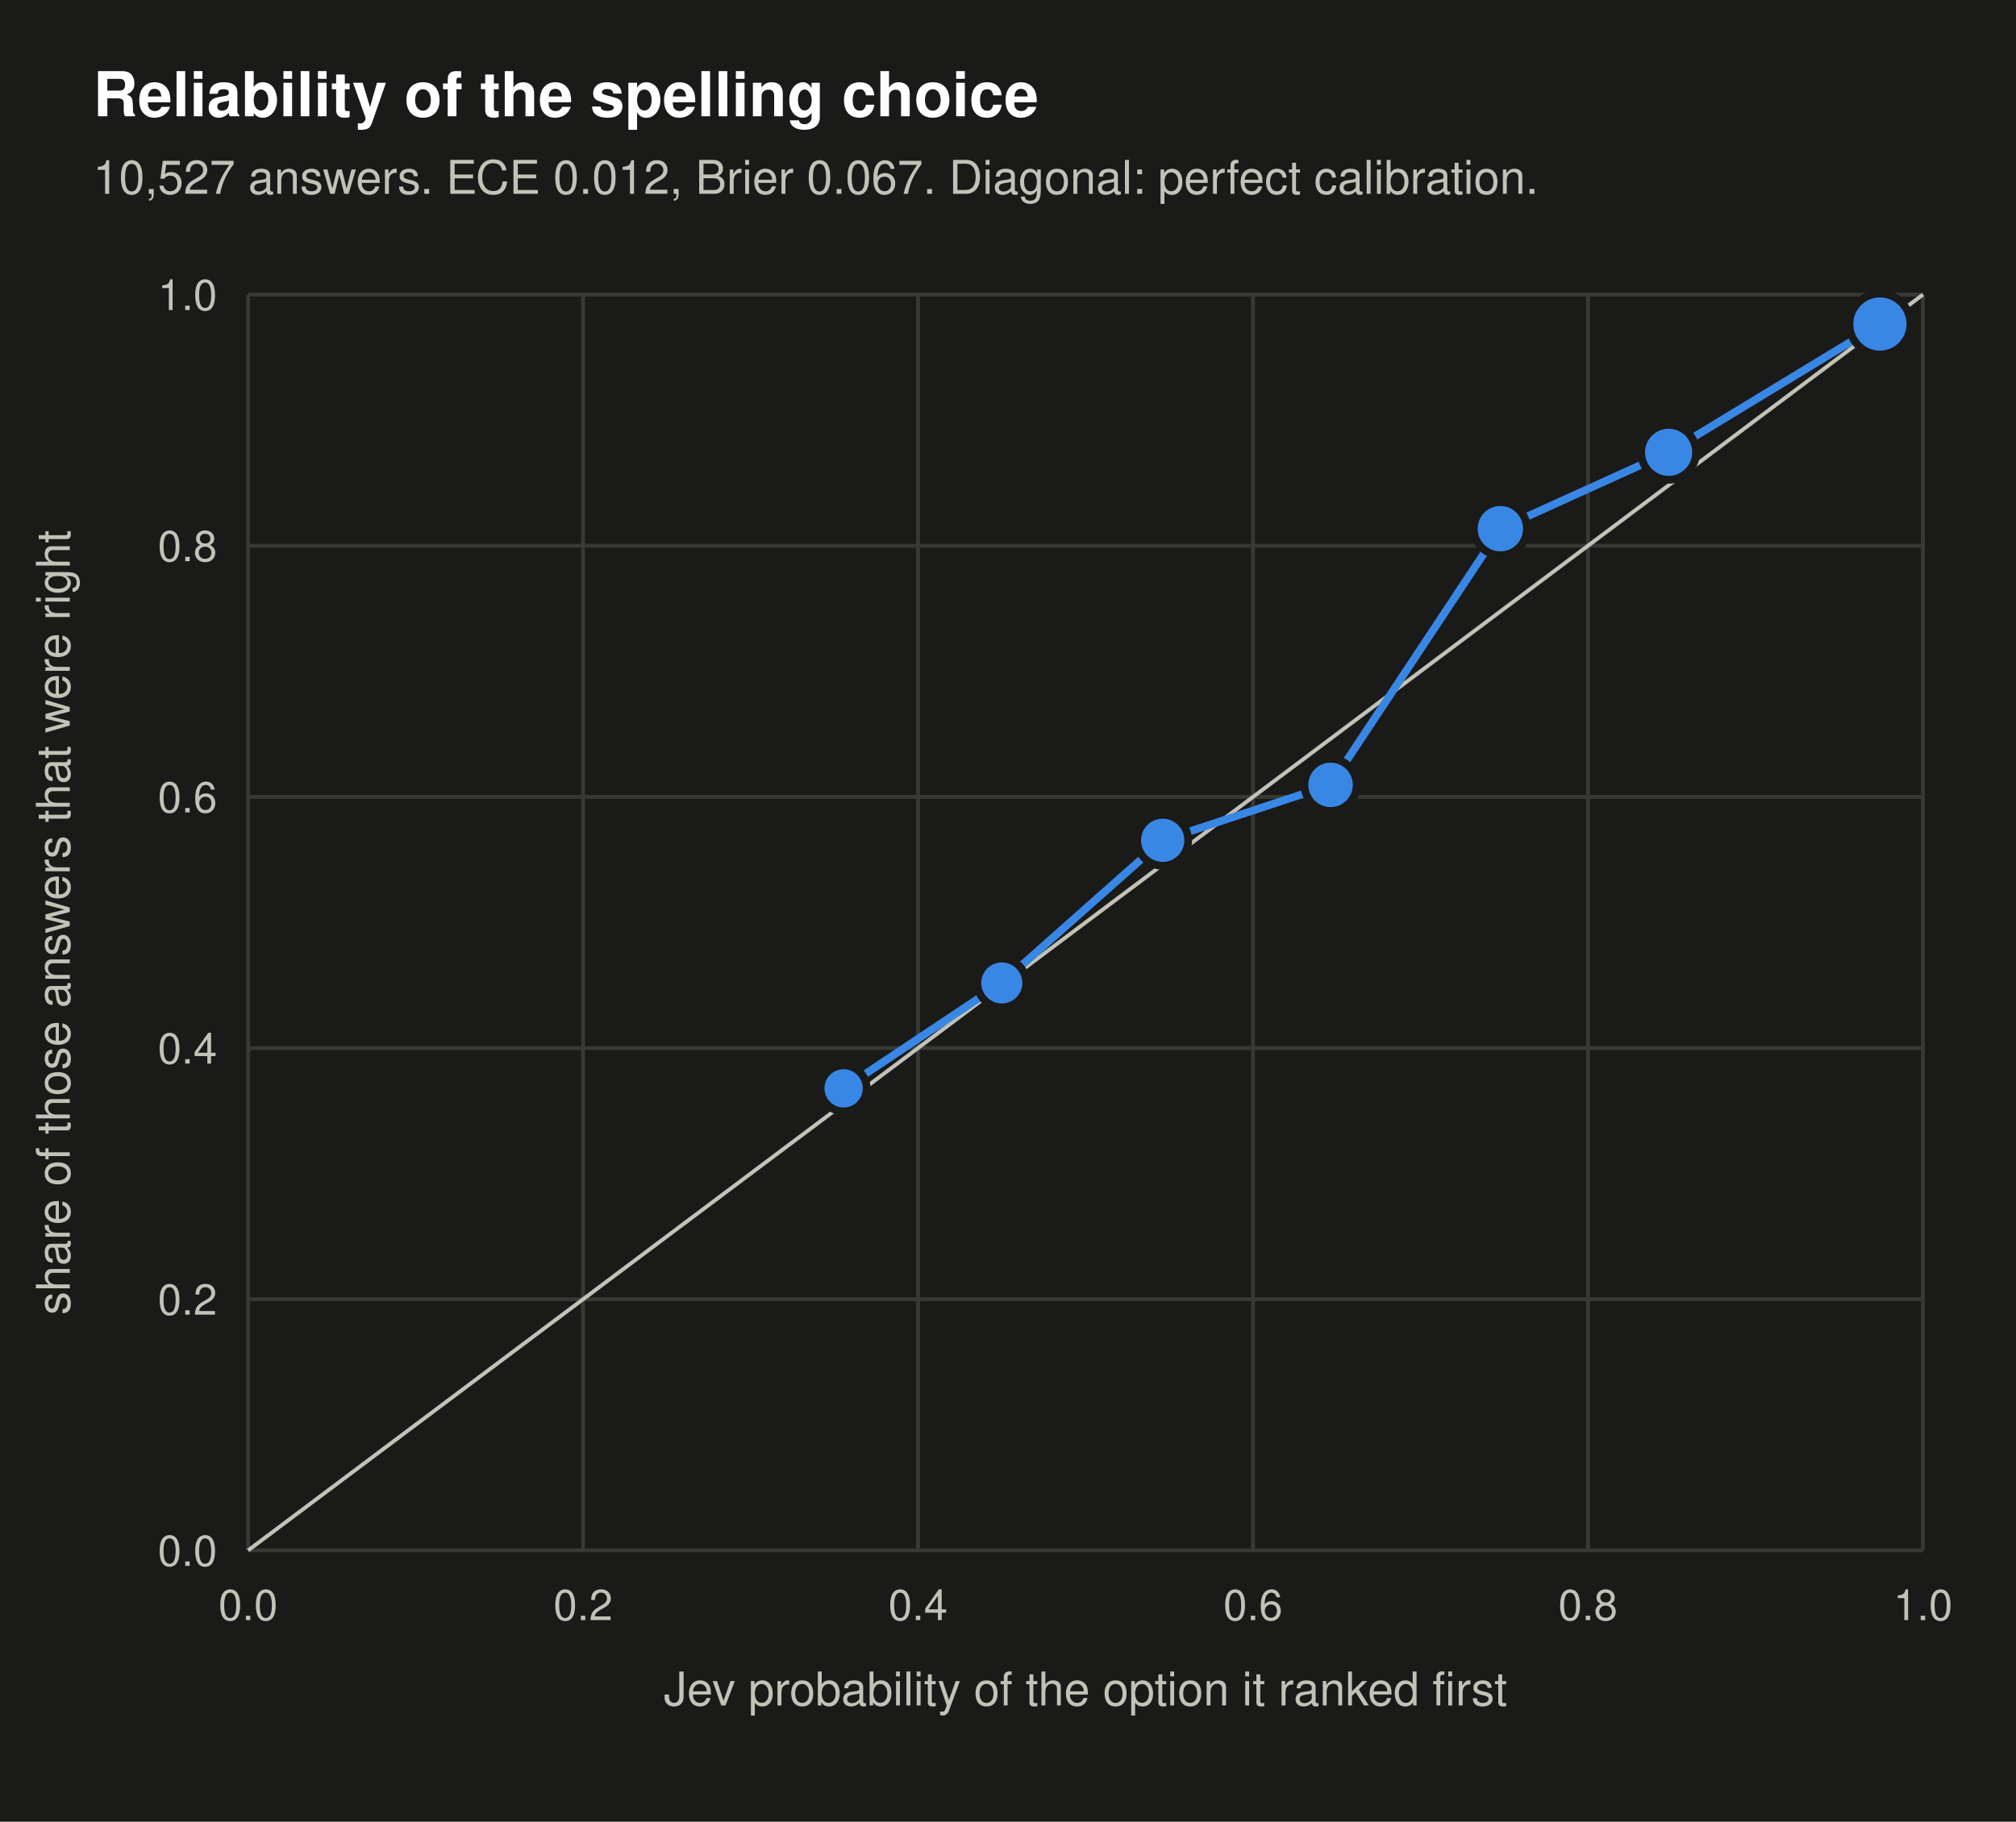
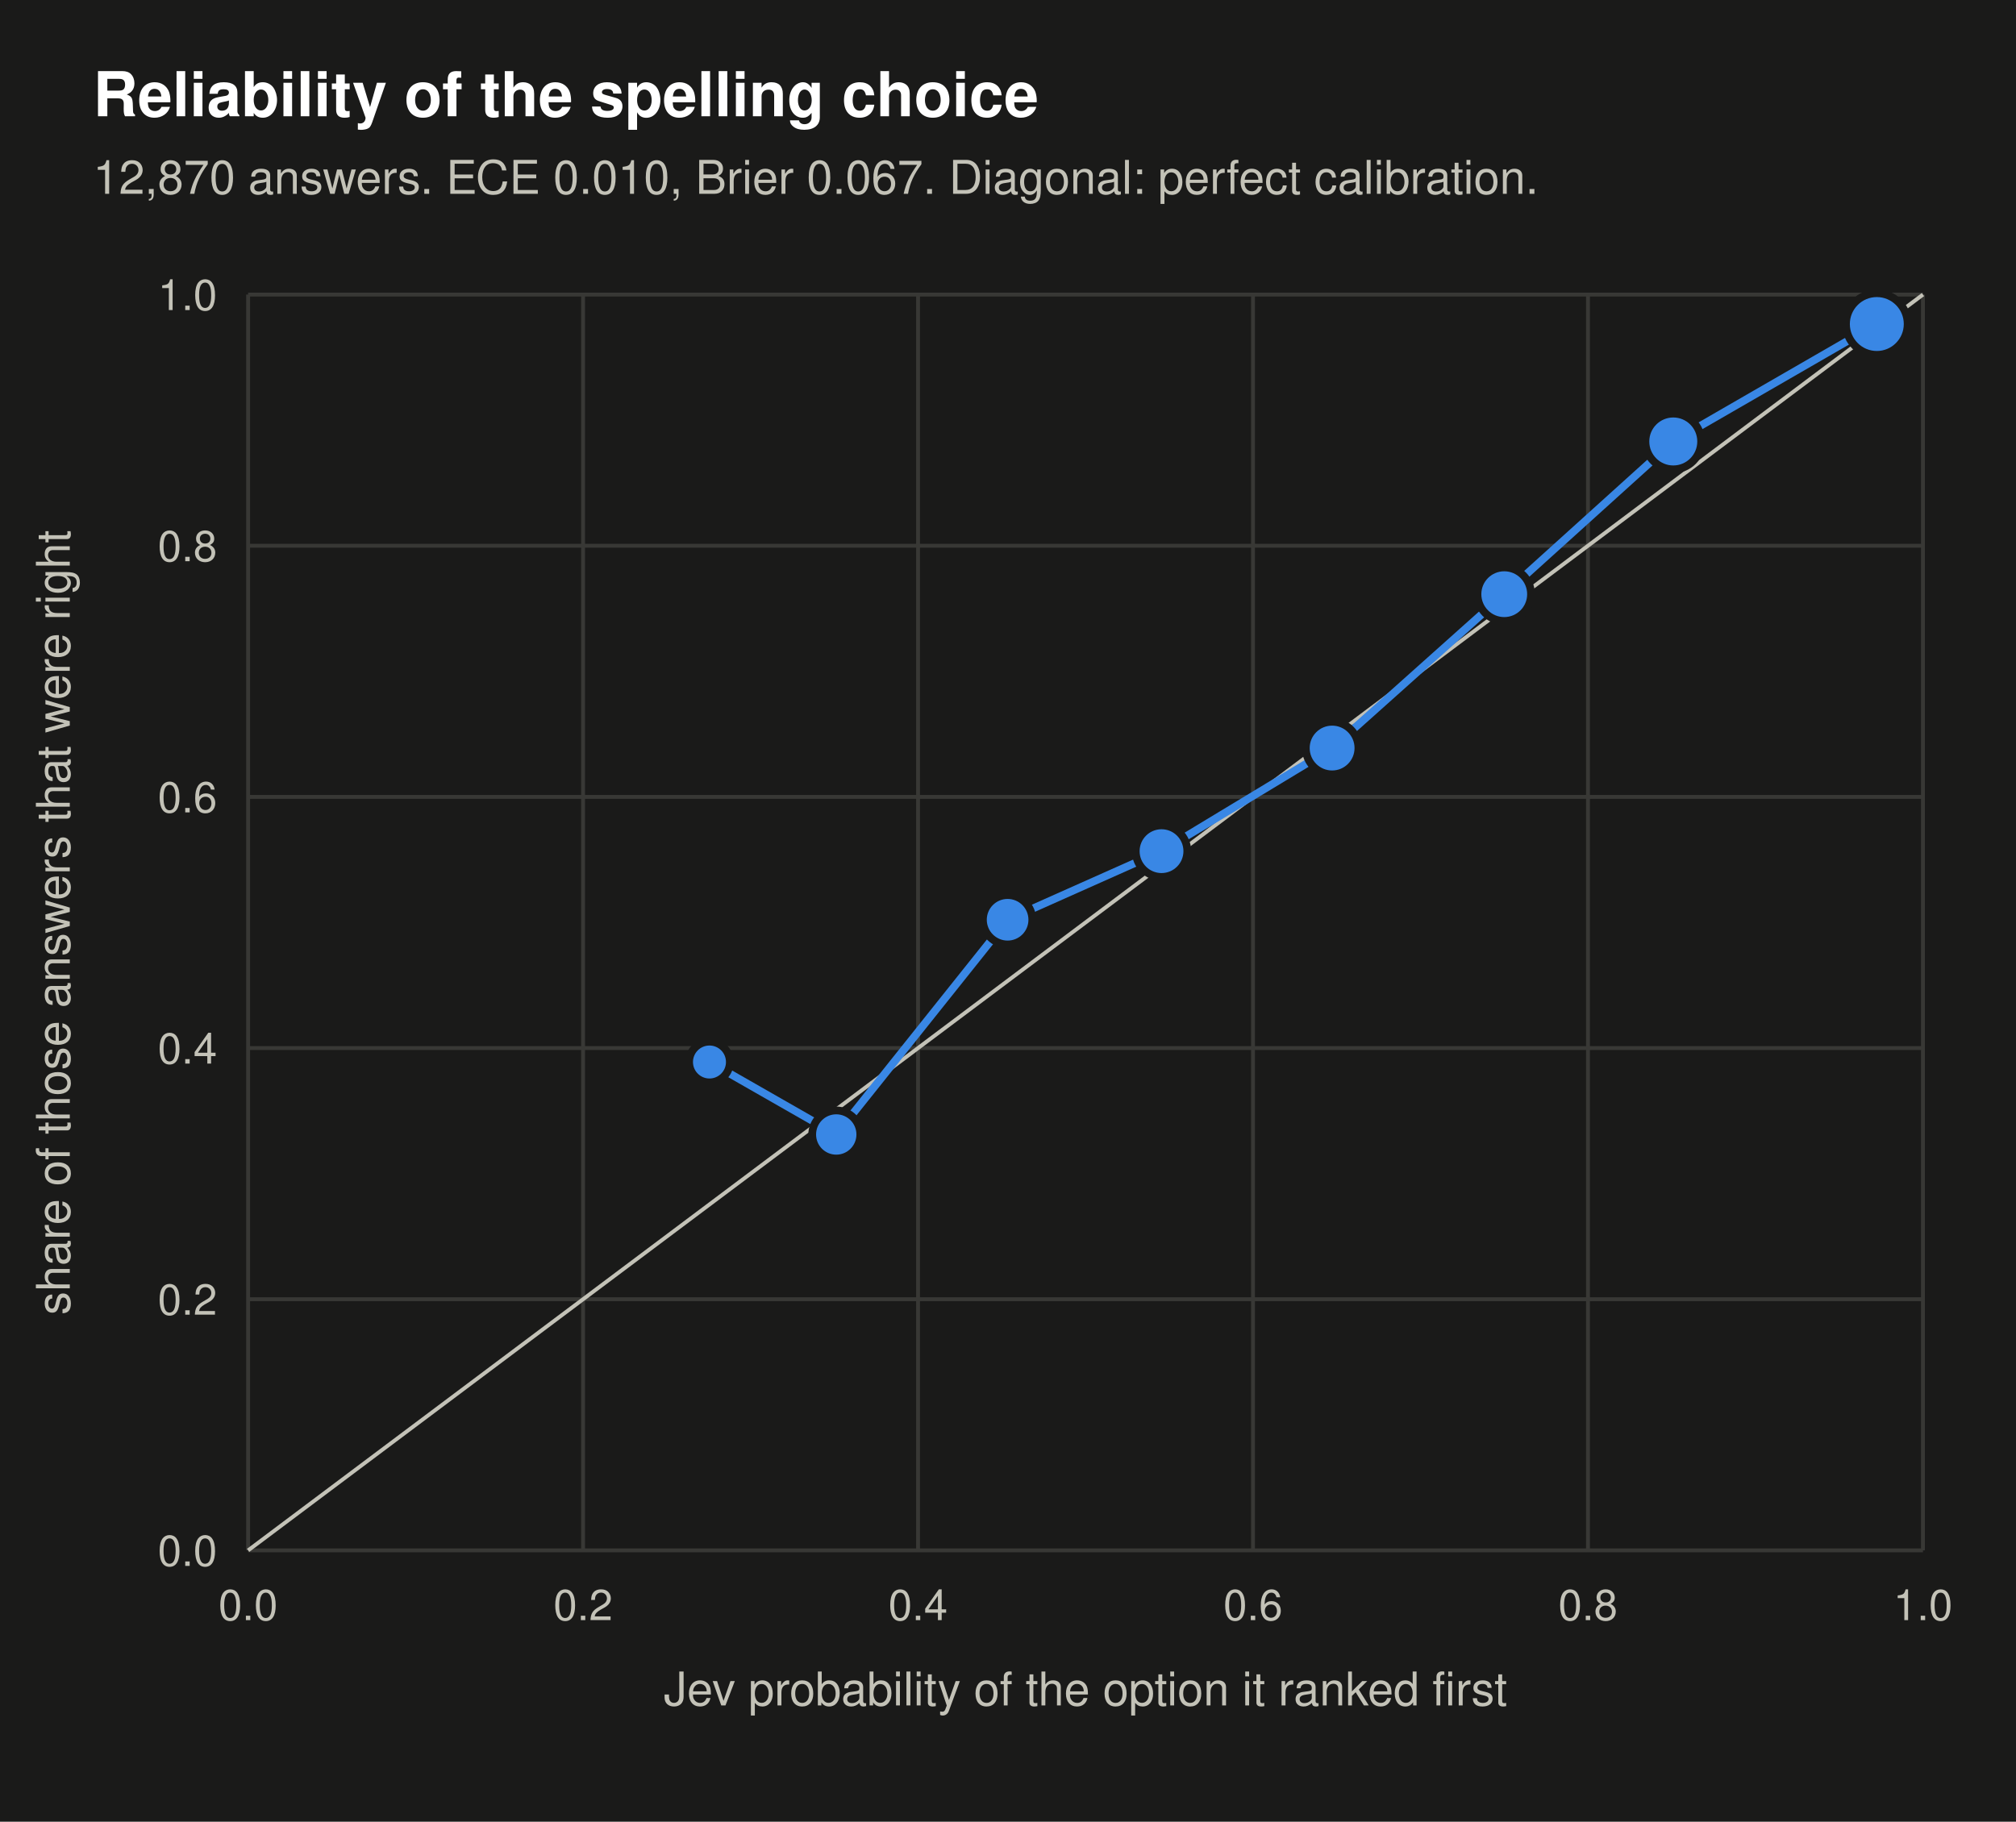
<svg xmlns="http://www.w3.org/2000/svg" width="520" height="470" viewBox="0 0 520 470" role="img" font-family="-apple-system, 'Segoe UI', Helvetica, Arial, sans-serif">
  <rect width="520" height="470" fill="#1a1a19" />
  <text x="24.0" y="30.0" font-size="16" fill="#ffffff" font-weight="600">Reliability of the spelling choice</text>
-   <text x="24.0" y="50.0" font-size="12" fill="#c3c2b7">10,527 answers. ECE 0.012, Brier 0.067. Diagonal: perfect calibration.</text>
+   <text x="24.0" y="50.0" font-size="12" fill="#c3c2b7">12,870 answers. ECE 0.010, Brier 0.067. Diagonal: perfect calibration.</text>
  <line x1="64.0" y1="400.0" x2="496.0" y2="400.0" stroke="#383835" stroke-width="1" />
  <line x1="64.0" y1="76.0" x2="64.0" y2="400.0" stroke="#383835" stroke-width="1" />
  <text x="56.0" y="404.0" font-size="11" fill="#c3c2b7" text-anchor="end">0.0</text>
  <text x="64.0" y="418.0" font-size="11" fill="#c3c2b7" text-anchor="middle">0.0</text>
  <line x1="64.0" y1="335.2" x2="496.0" y2="335.2" stroke="#383835" stroke-width="1" />
  <line x1="150.4" y1="76.0" x2="150.4" y2="400.0" stroke="#383835" stroke-width="1" />
  <text x="56.0" y="339.2" font-size="11" fill="#c3c2b7" text-anchor="end">0.2</text>
  <text x="150.4" y="418.0" font-size="11" fill="#c3c2b7" text-anchor="middle">0.2</text>
  <line x1="64.0" y1="270.4" x2="496.0" y2="270.4" stroke="#383835" stroke-width="1" />
  <line x1="236.8" y1="76.0" x2="236.8" y2="400.0" stroke="#383835" stroke-width="1" />
  <text x="56.0" y="274.4" font-size="11" fill="#c3c2b7" text-anchor="end">0.4</text>
  <text x="236.8" y="418.0" font-size="11" fill="#c3c2b7" text-anchor="middle">0.4</text>
  <line x1="64.0" y1="205.6" x2="496.0" y2="205.6" stroke="#383835" stroke-width="1" />
  <line x1="323.2" y1="76.0" x2="323.2" y2="400.0" stroke="#383835" stroke-width="1" />
  <text x="56.0" y="209.6" font-size="11" fill="#c3c2b7" text-anchor="end">0.6</text>
  <text x="323.2" y="418.0" font-size="11" fill="#c3c2b7" text-anchor="middle">0.6</text>
  <line x1="64.0" y1="140.8" x2="496.0" y2="140.8" stroke="#383835" stroke-width="1" />
  <line x1="409.6" y1="76.0" x2="409.6" y2="400.0" stroke="#383835" stroke-width="1" />
  <text x="56.0" y="144.8" font-size="11" fill="#c3c2b7" text-anchor="end">0.8</text>
  <text x="409.6" y="418.0" font-size="11" fill="#c3c2b7" text-anchor="middle">0.8</text>
  <line x1="64.0" y1="76.0" x2="496.0" y2="76.0" stroke="#383835" stroke-width="1" />
  <line x1="496.0" y1="76.0" x2="496.0" y2="400.0" stroke="#383835" stroke-width="1" />
  <text x="56.0" y="80.0" font-size="11" fill="#c3c2b7" text-anchor="end">1.0</text>
  <text x="496.0" y="418.0" font-size="11" fill="#c3c2b7" text-anchor="middle">1.0</text>
  <line x1="64.0" y1="400.0" x2="496.0" y2="76.0" stroke="#c3c2b7" stroke-width="1" />
  <text x="280.0" y="440.0" font-size="12" fill="#c3c2b7" text-anchor="middle">Jev probability of the option it ranked first</text>
  <text transform="translate(18 238) rotate(-90)" font-size="12" fill="#c3c2b7" text-anchor="middle">share of those answers that were right</text>
-   <path d="M217.6,280.8L258.4,253.6L299.9,216.8L343.2,202.5L387.0,136.4L430.4,116.7L484.9,83.6" fill="none" stroke="#3987e5" stroke-width="2" stroke-linejoin="round" stroke-linecap="round" />
-   <circle cx="217.6" cy="280.8" r="5.94" fill="#3987e5" stroke="#1a1a19" stroke-width="2" />
-   <circle cx="258.4" cy="253.6" r="6.294" fill="#3987e5" stroke="#1a1a19" stroke-width="2" />
-   <circle cx="299.9" cy="216.8" r="6.582" fill="#3987e5" stroke="#1a1a19" stroke-width="2" />
-   <circle cx="343.2" cy="202.5" r="6.735" fill="#3987e5" stroke="#1a1a19" stroke-width="2" />
-   <circle cx="387.0" cy="136.4" r="6.853" fill="#3987e5" stroke="#1a1a19" stroke-width="2" />
-   <circle cx="430.4" cy="116.7" r="7.08" fill="#3987e5" stroke="#1a1a19" stroke-width="2" />
-   <circle cx="484.9" cy="83.6" r="7.869" fill="#3987e5" stroke="#1a1a19" stroke-width="2" />
+   <path d="M183.0,274.0L215.7,292.7L259.9,237.3L299.6,219.6L343.6,193.0L388.0,153.3L431.6,113.9L484.1,83.6" fill="none" stroke="#3987e5" stroke-width="2" stroke-linejoin="round" stroke-linecap="round" />
+   <circle cx="183.0" cy="274.0" r="5.255" fill="#3987e5" stroke="#1a1a19" stroke-width="2" />
+   <circle cx="215.7" cy="292.7" r="6.204" fill="#3987e5" stroke="#1a1a19" stroke-width="2" />
+   <circle cx="259.9" cy="237.3" r="6.371" fill="#3987e5" stroke="#1a1a19" stroke-width="2" />
+   <circle cx="299.6" cy="219.6" r="6.652" fill="#3987e5" stroke="#1a1a19" stroke-width="2" />
+   <circle cx="343.6" cy="193.0" r="6.785" fill="#3987e5" stroke="#1a1a19" stroke-width="2" />
+   <circle cx="388.0" cy="153.3" r="6.908" fill="#3987e5" stroke="#1a1a19" stroke-width="2" />
+   <circle cx="431.6" cy="113.9" r="7.189" fill="#3987e5" stroke="#1a1a19" stroke-width="2" />
+   <circle cx="484.1" cy="83.6" r="7.956" fill="#3987e5" stroke="#1a1a19" stroke-width="2" />
</svg>
